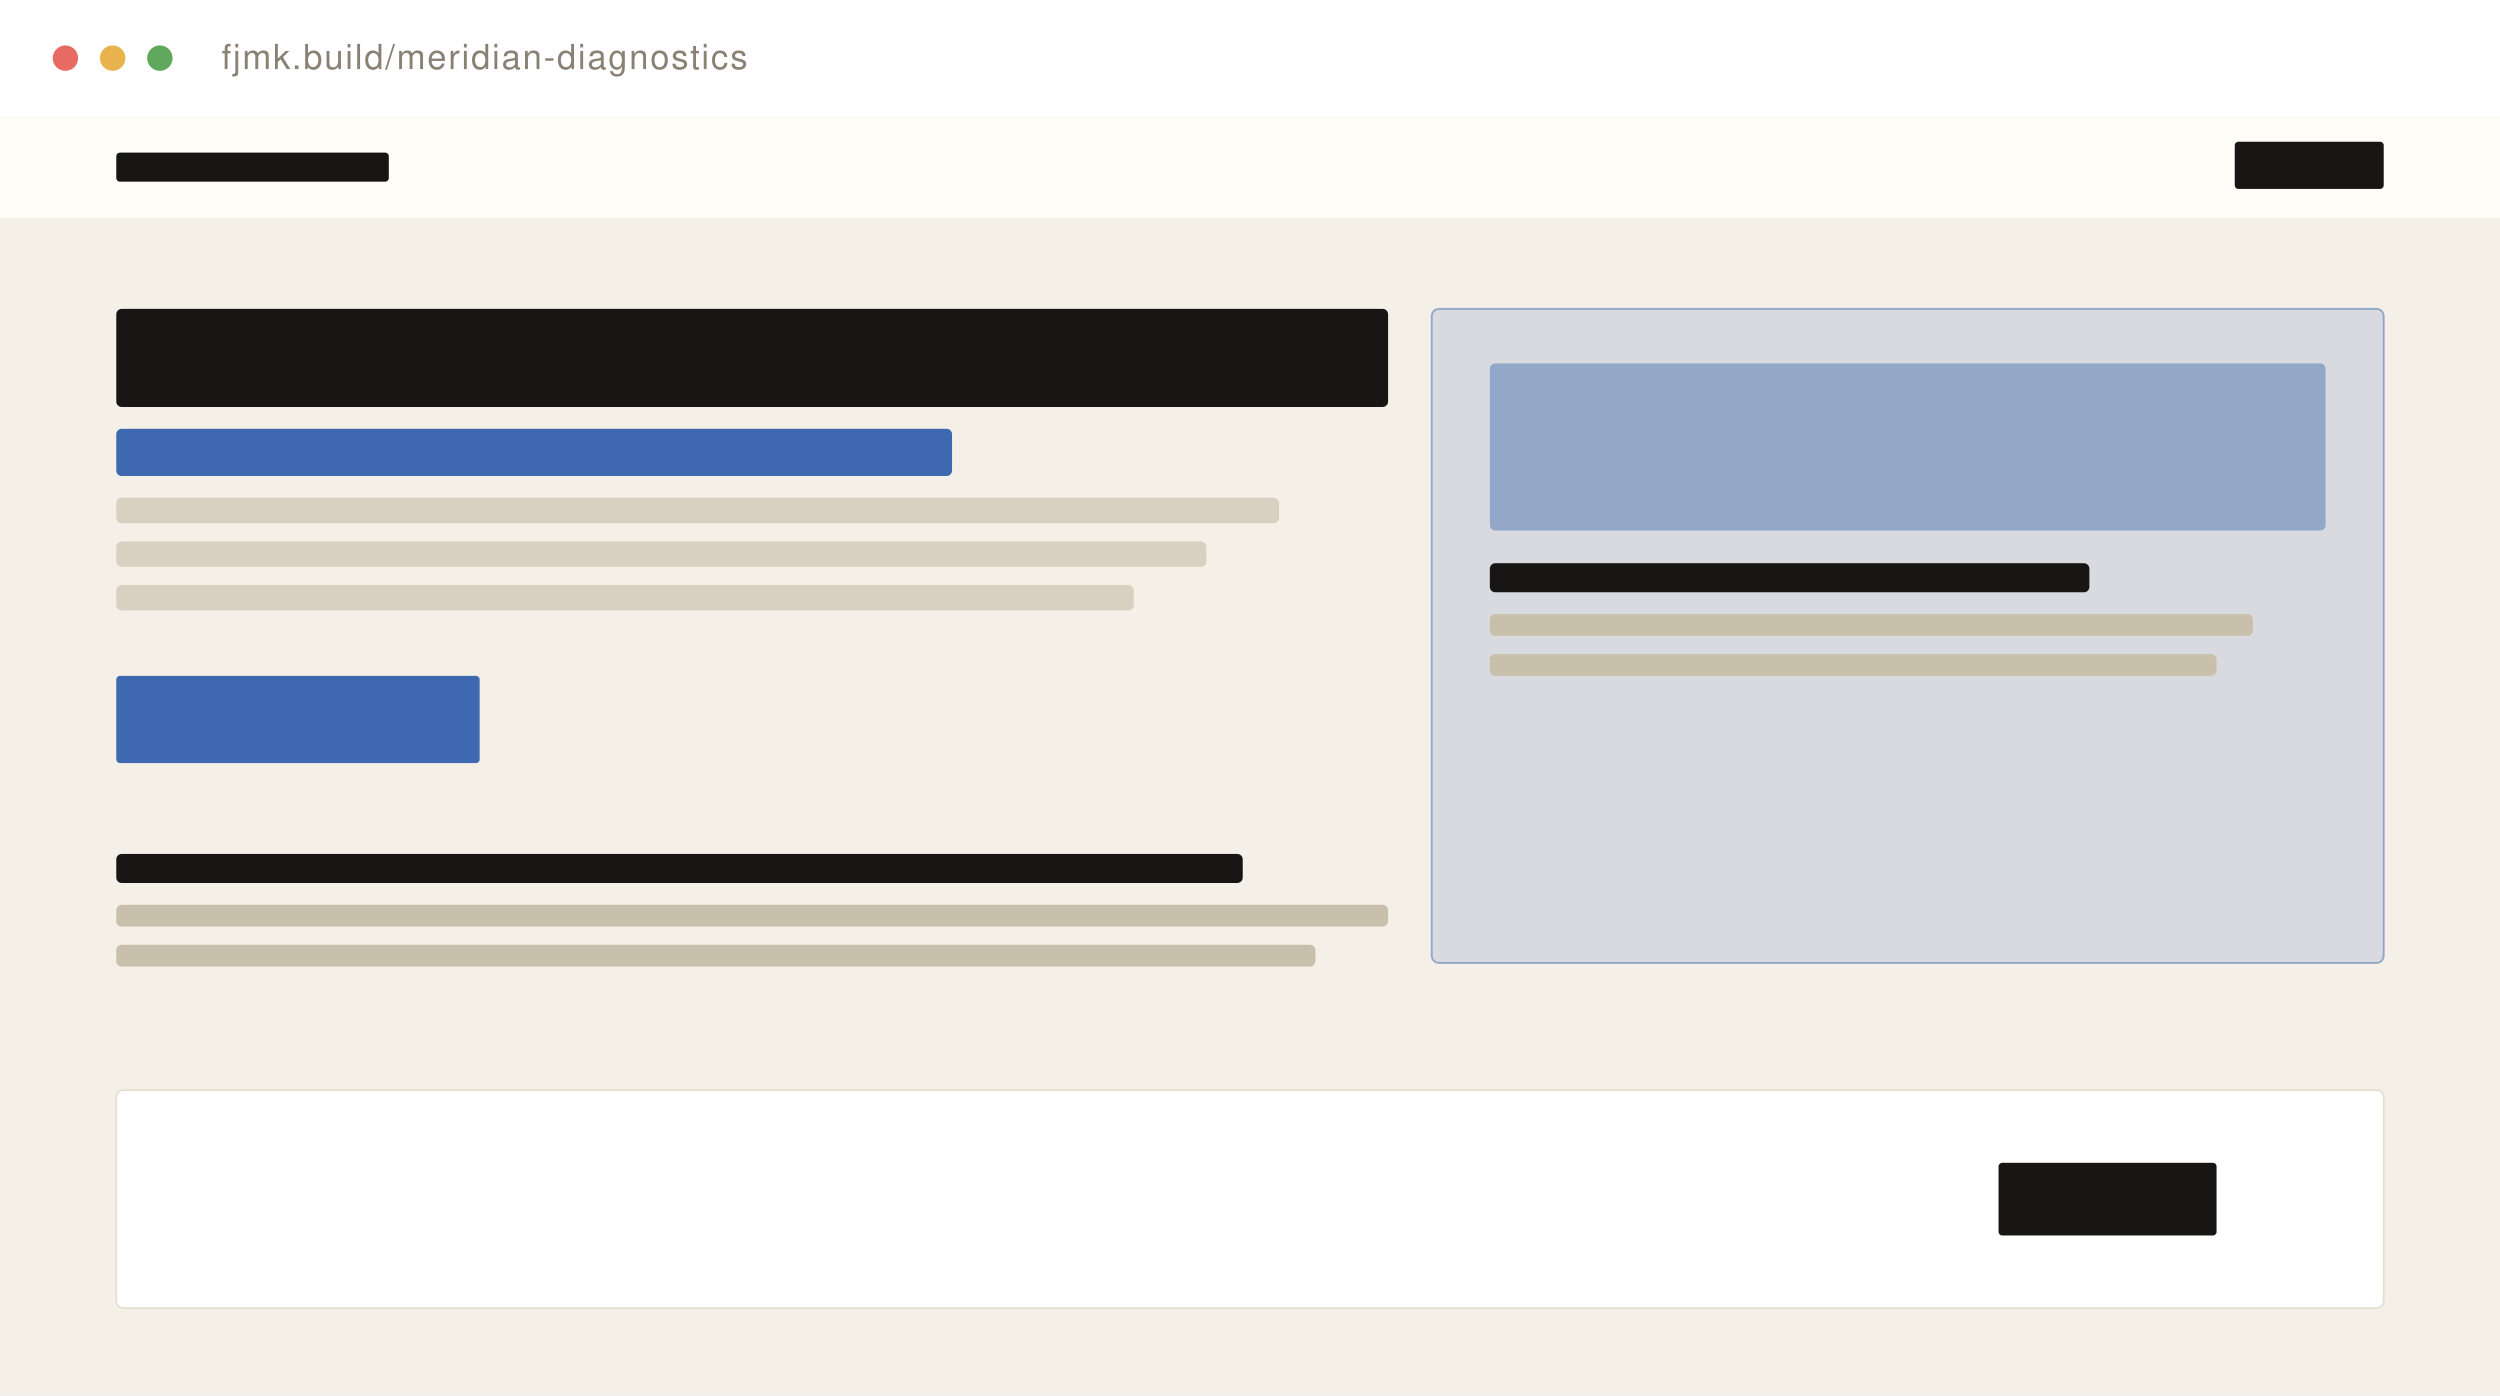
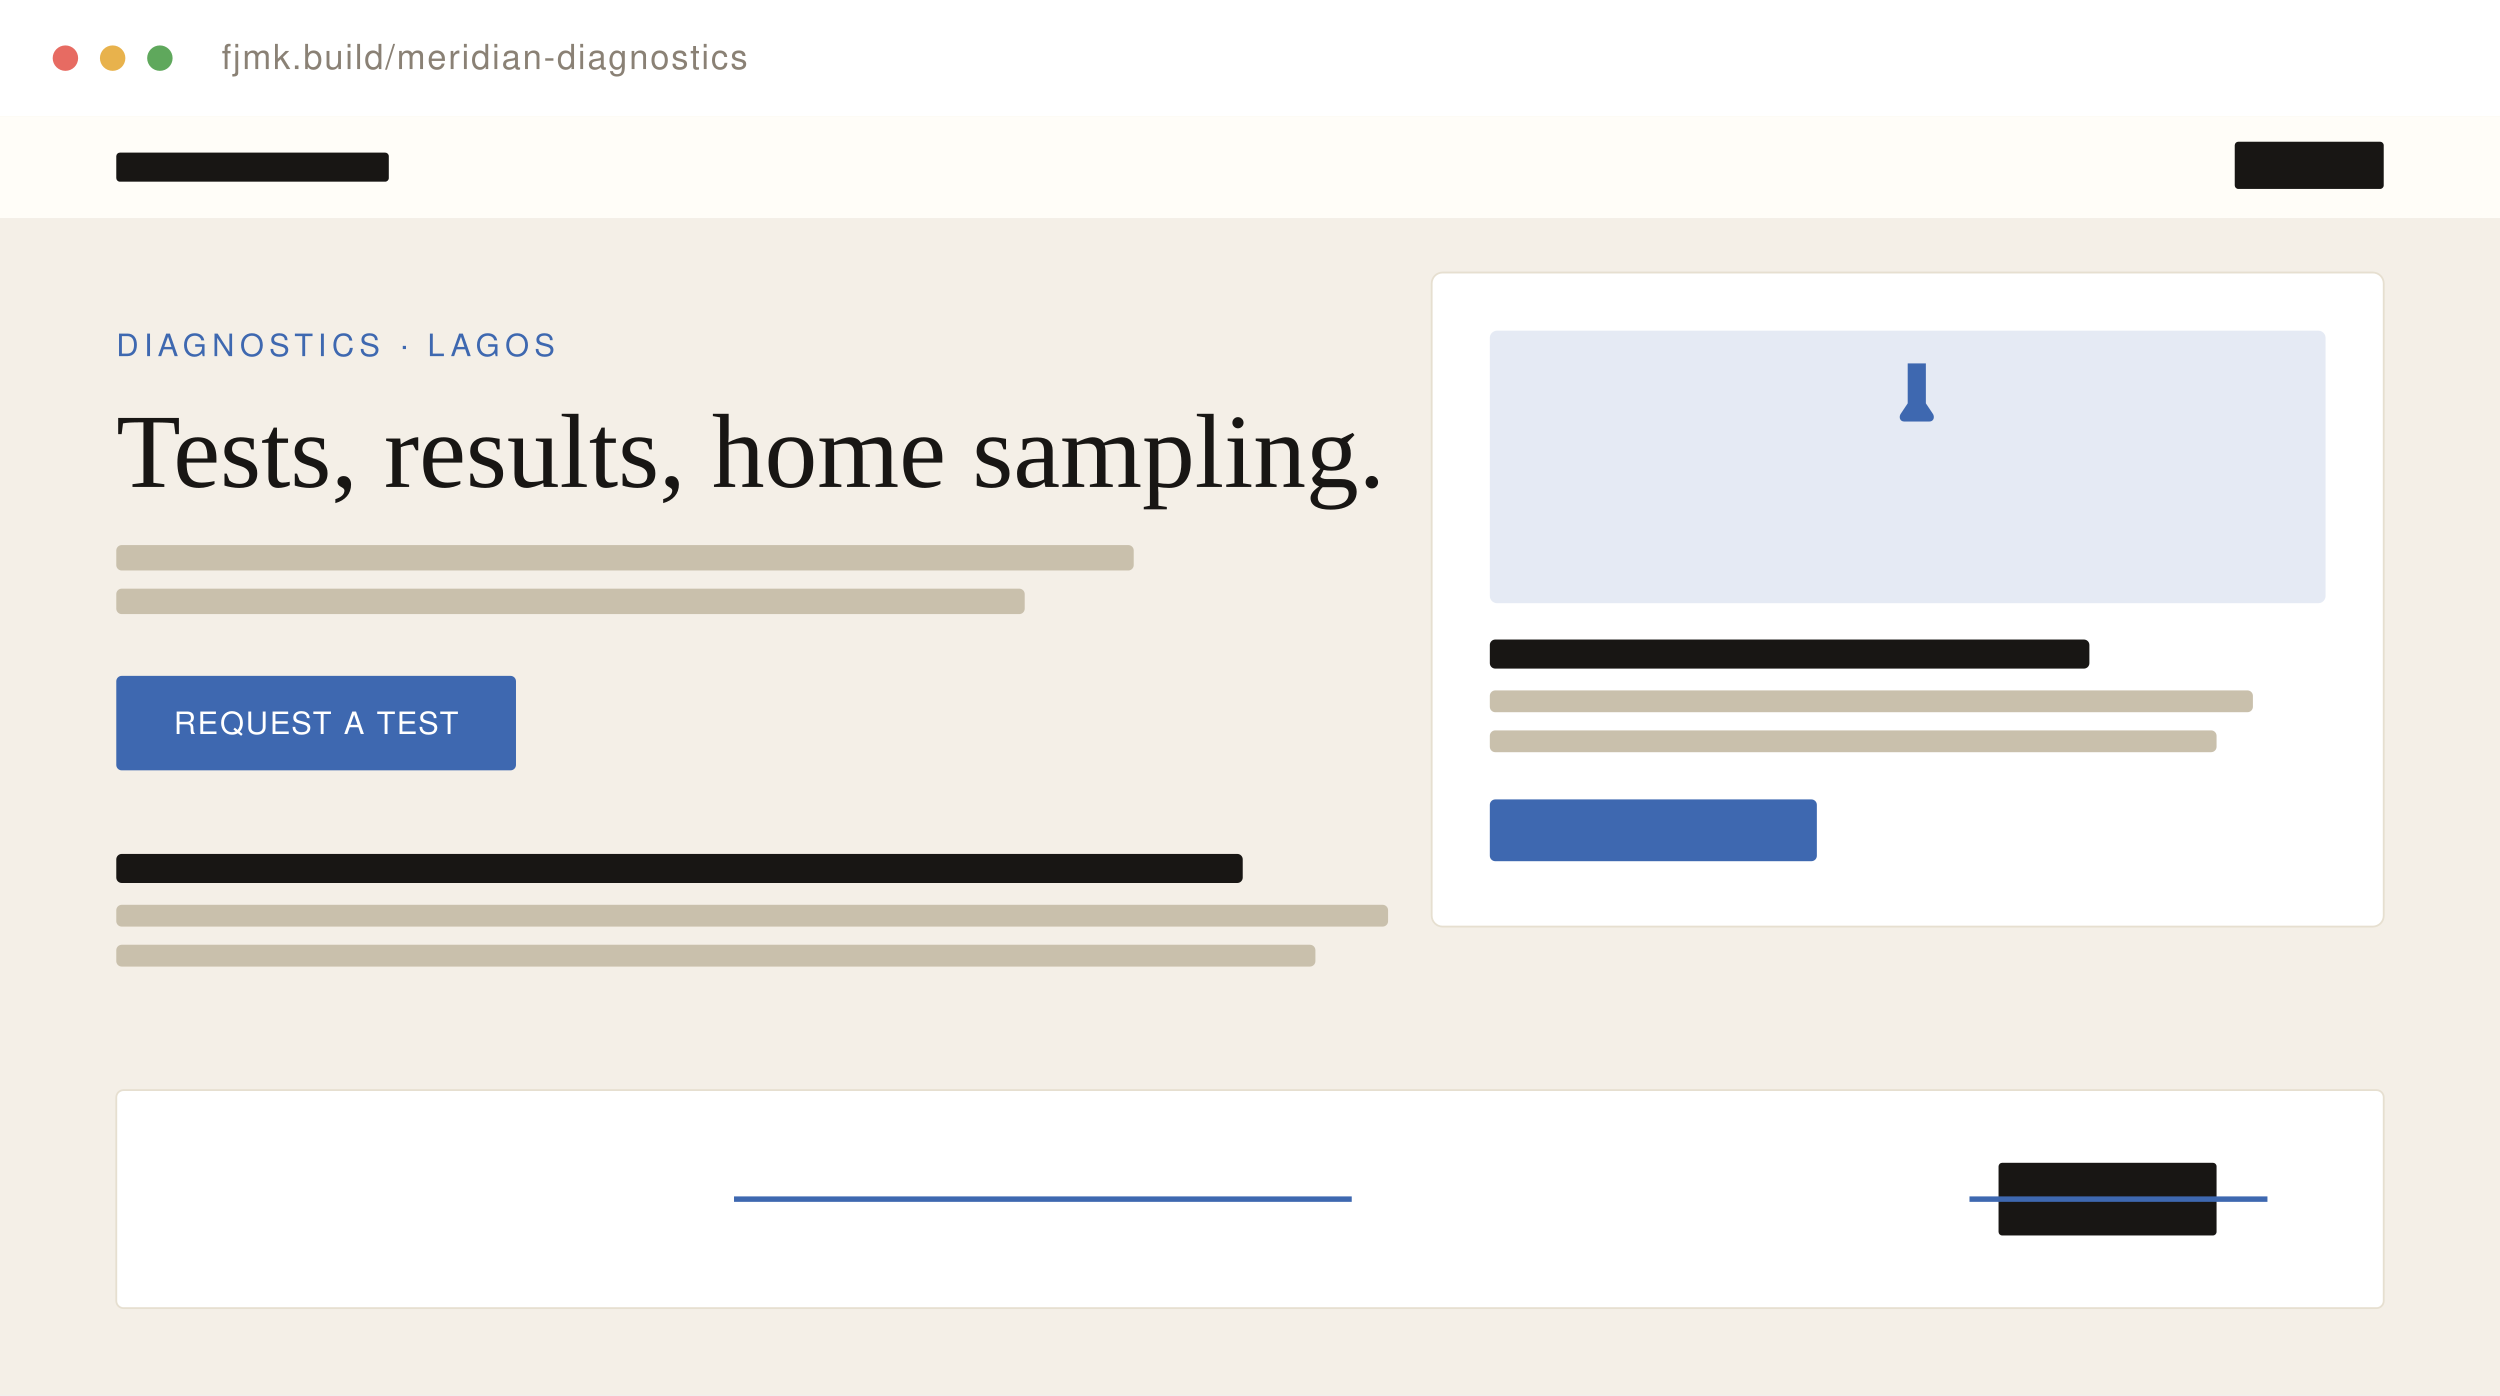
<svg xmlns="http://www.w3.org/2000/svg" viewBox="0 0 1376 768" role="img" aria-labelledby="t">
+   <style>
+   .btn-pulse{animation:bp 2.2s ease-in-out infinite;transform-origin:center}
+   @keyframes bp{0%,100%{opacity:1}50%{opacity:.72}}
+   .motif-float{animation:mf 4.5s ease-in-out infinite}
+   @keyframes mf{0%,100%{transform:translateY(0)}50%{transform:translateY(-7px)}}
+   .draw{stroke-dasharray:340;stroke-dashoffset:340;animation:dr 2.6s ease-out forwards}
+   @keyframes dr{to{stroke-dashoffset:0}}
+   .bar{animation:br 3s ease-in-out infinite}
+   @keyframes br{0%,100%{opacity:.5}50%{opacity:1}}
+ </style>
  <rect width="1376" height="768" fill="#F4EFE7" />
  <rect width="1376" height="64" fill="#FFFFFF" />
  <circle cx="36" cy="32" r="7" fill="#E76B62" />
  <circle cx="62" cy="32" r="7" fill="#E8B24C" />
  <circle cx="88" cy="32" r="7" fill="#5FA85C" />
  <text x="122" y="38" font-family="Helvetica, Arial, sans-serif" font-size="19" letter-spacing="1" fill="#8A8175">fjmk.build/meridian-diagnostics</text>
  <rect x="0" y="64" width="1376" height="56" fill="#FFFDF8" />
  <rect x="64" y="84" width="150" height="16" rx="2" fill="#181614" />
  <rect x="1230" y="78" width="82" height="26" rx="2" fill="#181614" />
-   <rect x="64" y="170" width="700" height="54" rx="3" fill="#181614" />
-   <rect x="64" y="236" width="460" height="26" rx="3" fill="#3E68B0" />
-   <rect x="64" y="274" width="640" height="14" rx="3" fill="#D8D0C0" />
-   <rect x="64" y="298" width="600" height="14" rx="3" fill="#D8D0C0" />
-   <rect x="64" y="322" width="560" height="14" rx="3" fill="#D8D0C0" />
-   <rect x="64" y="372" width="200" height="48" rx="2" fill="#3E68B0" />
-   <rect x="788" y="170" width="524" height="360" rx="4" fill="#3E68B0" opacity="0.16" />
-   <rect x="788" y="170" width="524" height="360" rx="4" fill="none" stroke="#3E68B0" stroke-opacity="0.5" />
-   <rect x="820" y="200" width="460" height="92" rx="3" fill="#3E68B0" opacity="0.45" />
-   <rect x="820" y="310" width="330" height="16" rx="3" fill="#181614" />
-   <rect x="820" y="338" width="420" height="12" rx="3" fill="#C9C0AC" />
-   <rect x="820" y="360" width="400" height="12" rx="3" fill="#C9C0AC" />
+   <text x="64" y="196" font-family="Helvetica, Arial, sans-serif" font-size="17" letter-spacing="3" fill="#3E68B0">DIAGNOSTICS · LAGOS</text>
+   <text x="64" y="268" font-family="Georgia, 'Times New Roman', serif" font-size="58" fill="#181614">Tests, results, home sampling.</text>
+   <rect x="64" y="300" width="560" height="14" rx="3" fill="#C9C0AC" />
+   <rect x="64" y="324" width="500" height="14" rx="3" fill="#C9C0AC" />
+   <rect class="btn-pulse" x="64" y="372" width="220" height="52" rx="3" fill="#3E68B0" />
+   <text x="174" y="404" text-anchor="middle" font-family="Helvetica, Arial, sans-serif" font-size="17" letter-spacing="1" fill="#FFFFFF">REQUEST A TEST</text>
+   <rect x="788" y="150" width="524" height="360" rx="6" fill="#FFFFFF" stroke="#E6DFD0" />
+   <rect x="820" y="182" width="460" height="150" rx="4" fill="#3E68B0" opacity="0.14" />
+   <g class="motif-float" transform="translate(1050 200)" fill="#3E68B0">
+     <path d="M0 0h10v22l4 6c1 2 0 4-2 4H-2c-2 0-3-2-2-4l4-6z" />
+   </g>
+   <rect x="820" y="352" width="330" height="16" rx="3" fill="#181614" />
+   <rect x="820" y="380" width="420" height="12" rx="3" fill="#C9C0AC" />
+   <rect x="820" y="402" width="400" height="12" rx="3" fill="#C9C0AC" />
+   <rect class="bar" x="820" y="440" width="180" height="34" rx="3" fill="#3E68B0" />
  <rect x="64" y="470" width="620" height="16" rx="3" fill="#181614" />
  <rect x="64" y="498" width="700" height="12" rx="3" fill="#C9C0AC" />
  <rect x="64" y="520" width="660" height="12" rx="3" fill="#C9C0AC" />
  <rect x="64" y="600" width="1248" height="120" rx="4" fill="#FFFFFF" stroke="#E6DFD0" />
  <rect x="1100" y="640" width="120" height="40" rx="2" fill="#181614" />
+   <line class="draw" x1="64" y1="660" x2="1248" y2="660" stroke="#3E68B0" stroke-width="3" />
</svg>
